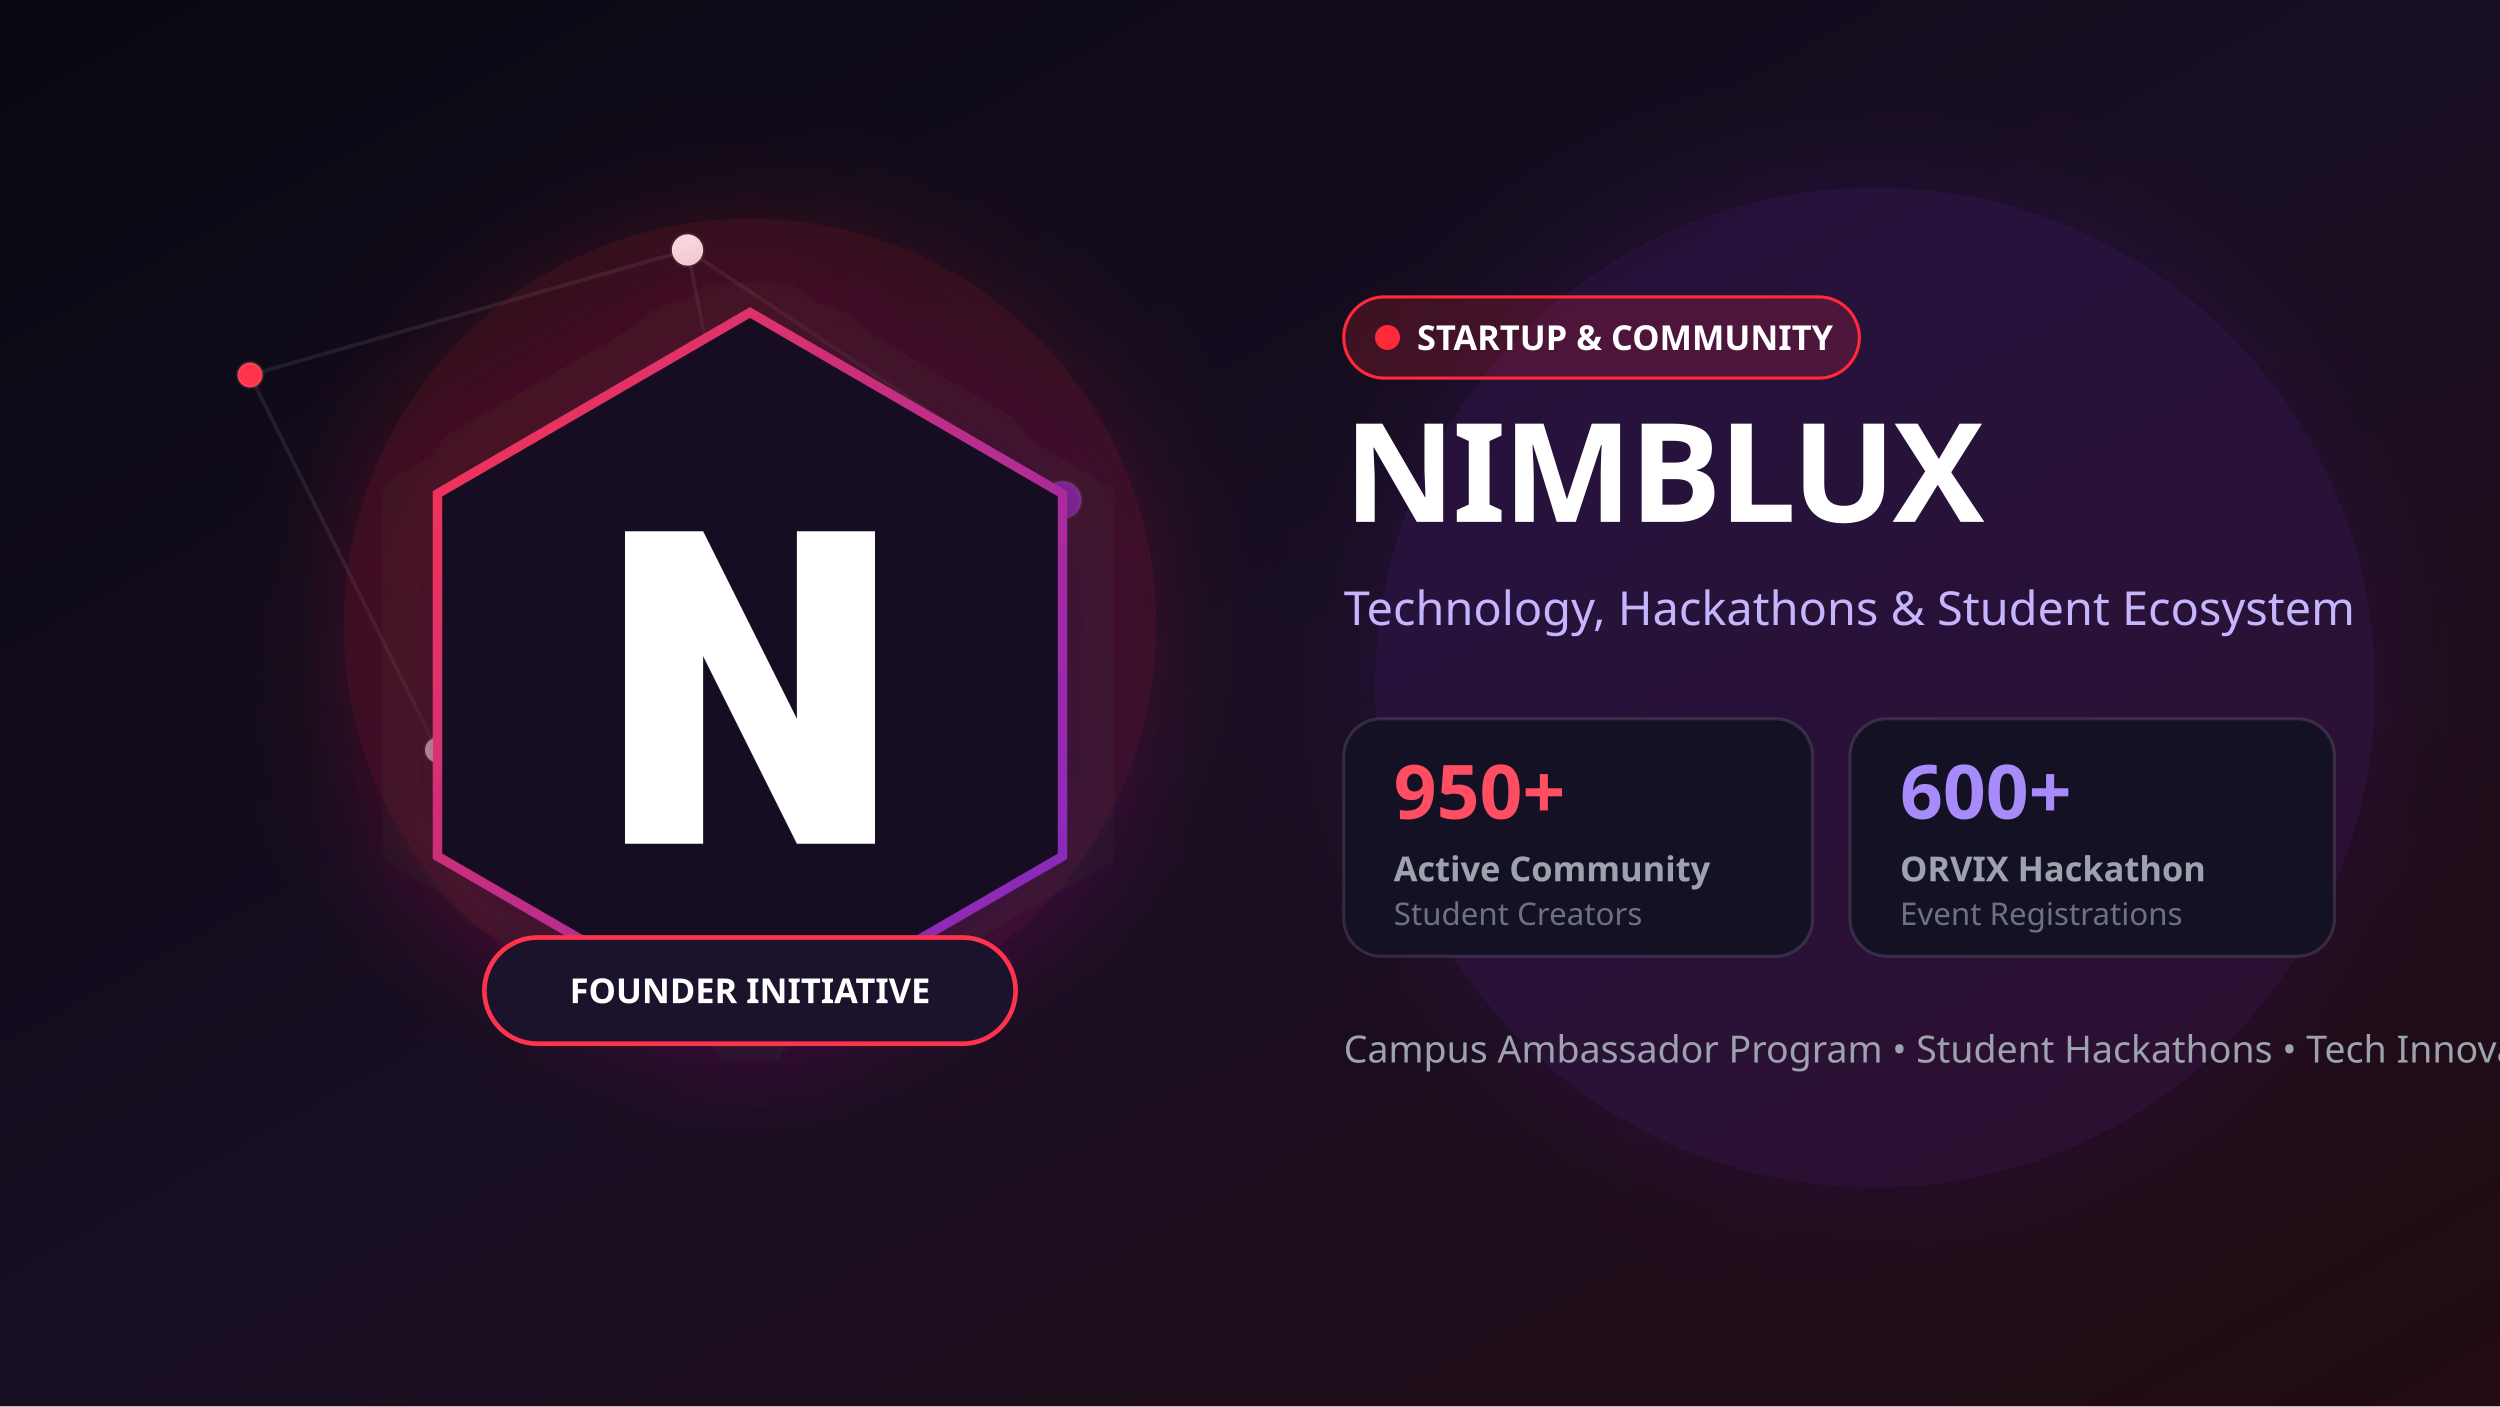
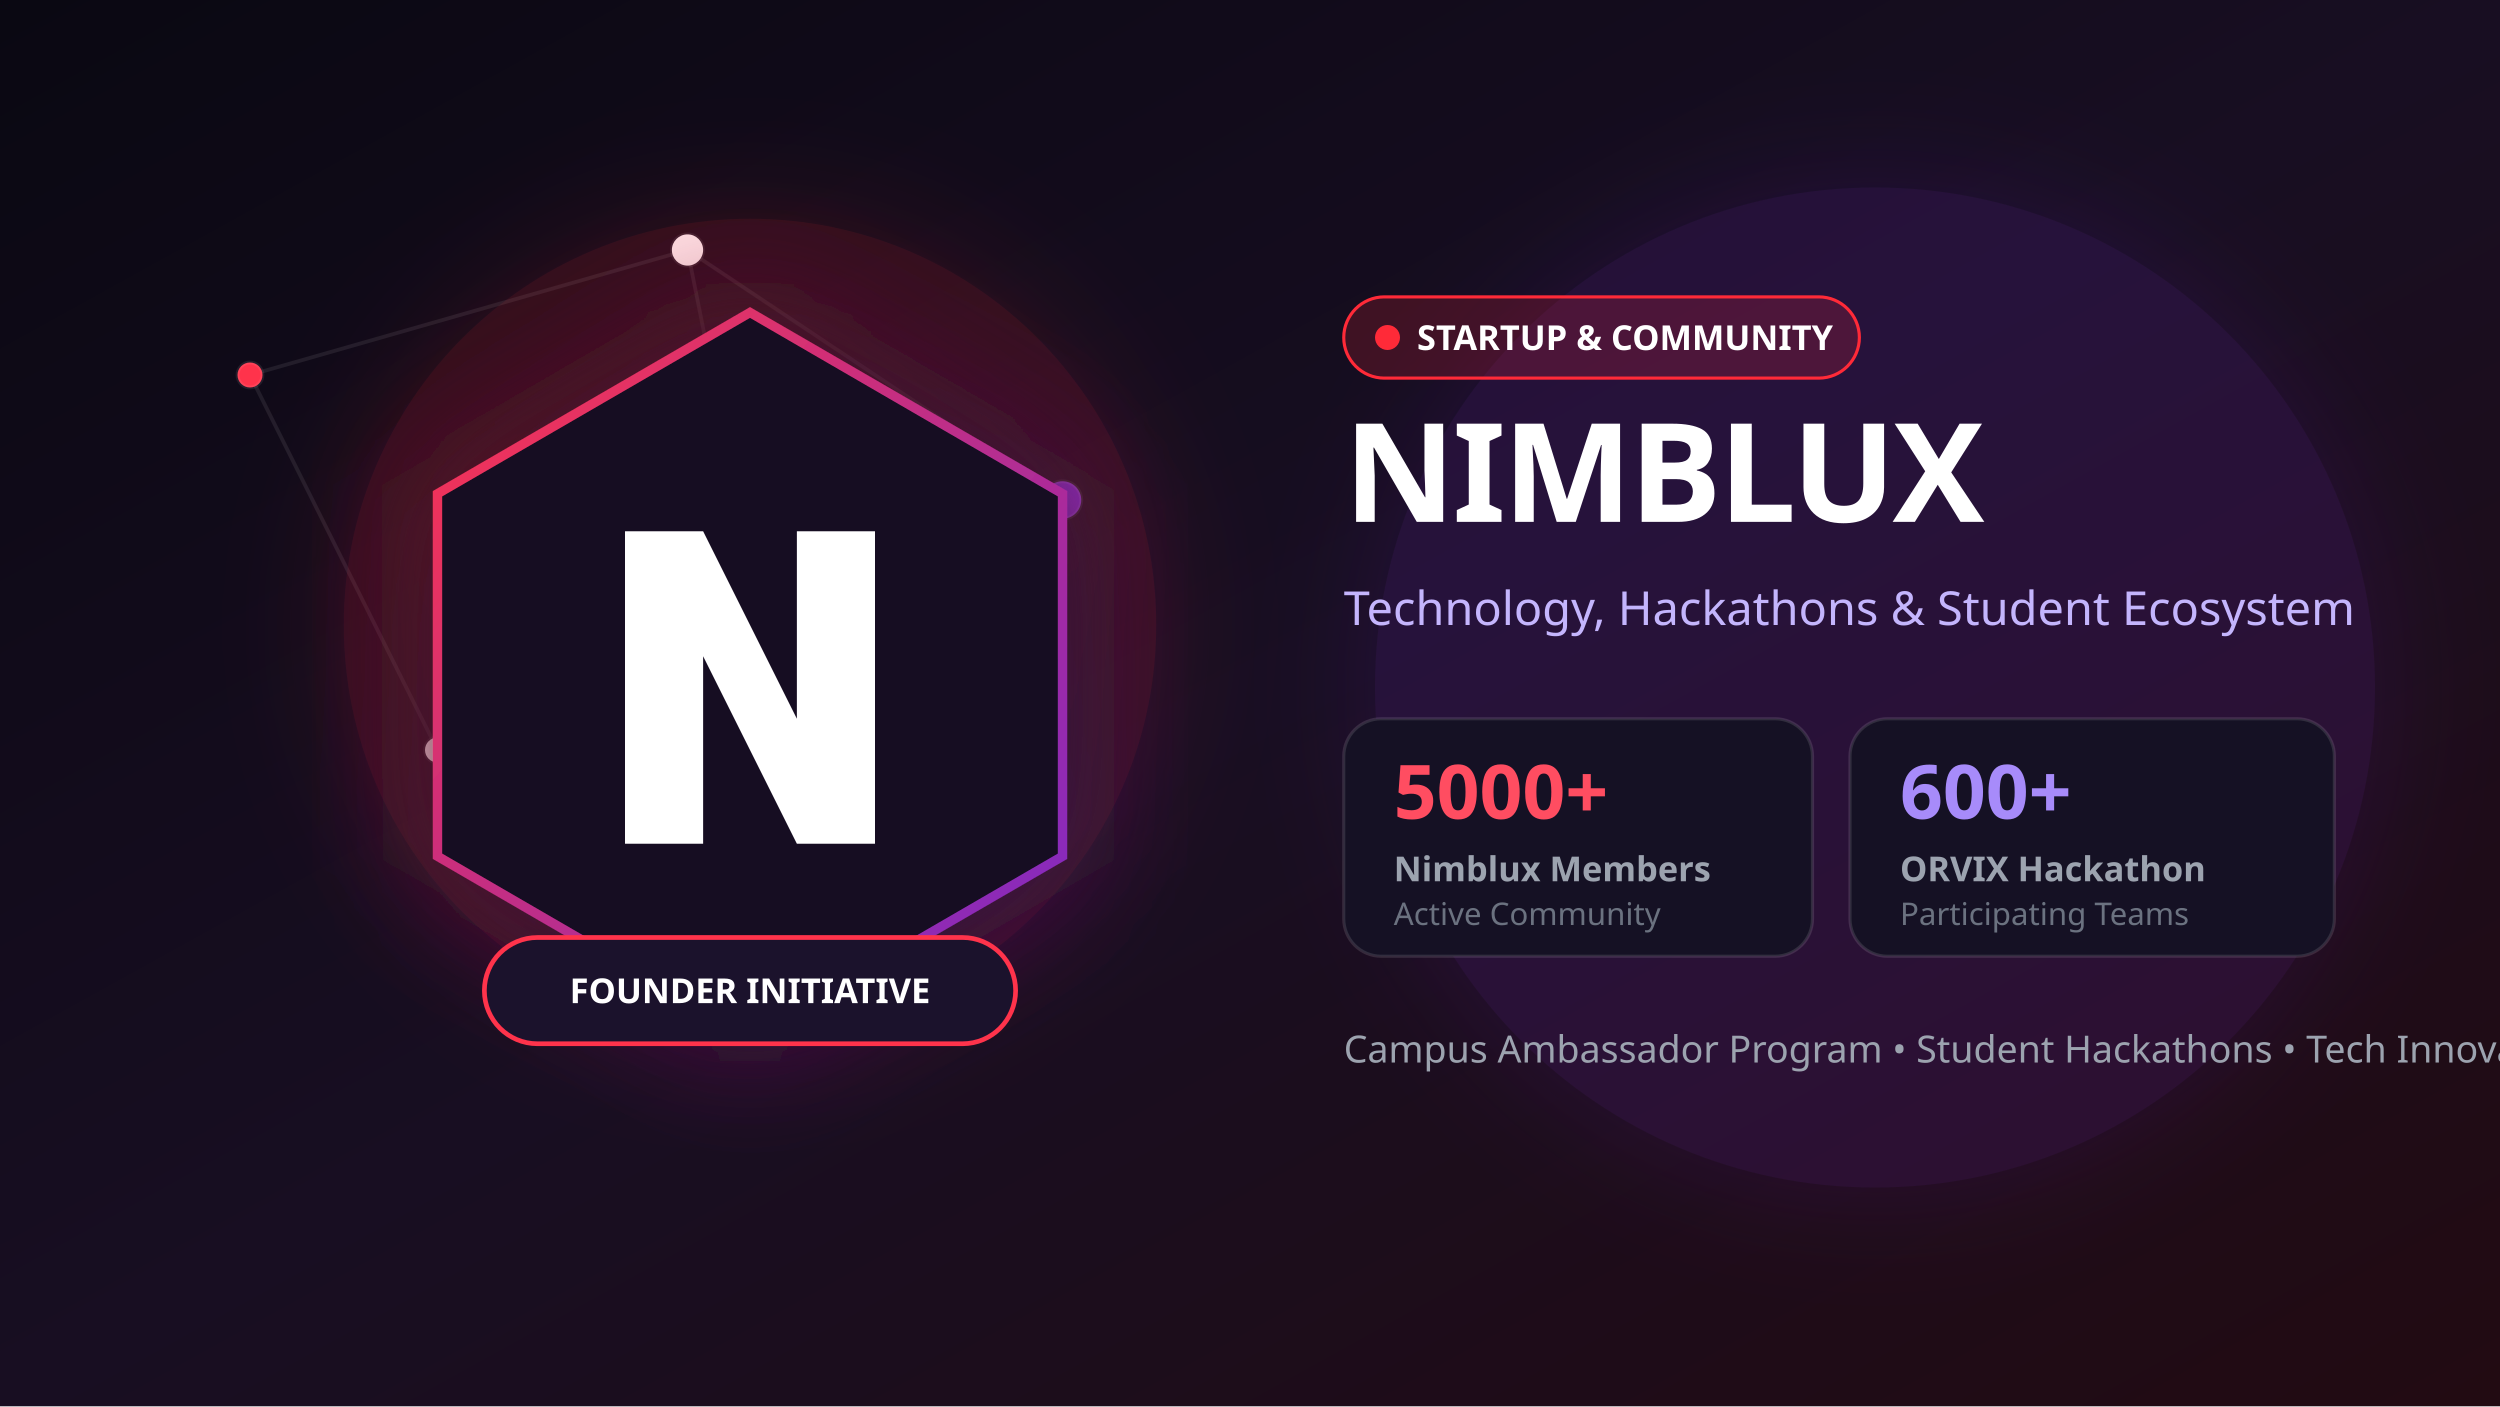
<svg xmlns="http://www.w3.org/2000/svg" viewBox="0 0 800 450" width="800" height="450">
  <defs>
    <linearGradient id="nimGrad" x1="0%" y1="0%" x2="100%" y2="100%">
      <stop offset="0%" stop-color="#0a0812" />
      <stop offset="50%" stop-color="#180e22" />
      <stop offset="100%" stop-color="#220b12" />
    </linearGradient>
    <linearGradient id="orbGrad" x1="0%" y1="0%" x2="100%" y2="100%">
      <stop offset="0%" stop-color="#ff334b" />
      <stop offset="100%" stop-color="#7928ca" />
    </linearGradient>
    <filter id="nimGlow" x="-20%" y="-20%" width="140%" height="140%">
      <feGaussianBlur stdDeviation="20" result="blur" />
      <feComposite in="SourceGraphic" in2="blur" operator="over" />
    </filter>
  </defs>
  <rect width="800" height="450" fill="url(#nimGrad)" />
  <g stroke="rgba(255,255,255,0.08)" stroke-width="1.2">
    <line x1="80" y1="120" x2="220" y2="80" />
    <line x1="220" y1="80" x2="340" y2="160" />
    <line x1="340" y1="160" x2="260" y2="280" />
    <line x1="260" y1="280" x2="140" y2="240" />
    <line x1="140" y1="240" x2="80" y2="120" />
    <line x1="220" y1="80" x2="260" y2="280" />
    <circle cx="80" cy="120" r="4" fill="#ff334b" />
    <circle cx="220" cy="80" r="5" fill="#ffffff" />
    <circle cx="340" cy="160" r="6" fill="#7928ca" />
    <circle cx="260" cy="280" r="5" fill="#ff334b" />
    <circle cx="140" cy="240" r="4" fill="#ffffff" />
  </g>
  <circle cx="240" cy="200" r="130" fill="#ff2a38" opacity="0.15" filter="url(#nimGlow)" />
  <circle cx="600" cy="220" r="160" fill="#7928ca" opacity="0.15" filter="url(#nimGlow)" />
  <g transform="translate(140, 100)">
    <polygon points="100,0 200,58 200,174 100,232 0,174 0,58" fill="#120e20" stroke="url(#orbGrad)" stroke-width="3" filter="url(#nimGlow)" />
    <path d="M 60 170 L 60 70 L 85 70 L 115 130 L 115 70 L 140 70 L 140 170 L 115 170 L 85 110 L 85 170 Z" fill="#ffffff" />
    <g transform="translate(15, 200)">
      <rect x="0" y="0" width="170" height="34" rx="17" fill="#1b122c" stroke="#ff334b" stroke-width="1.5" />
      <text x="85" y="21" fill="#ffffff" font-family="system-ui, sans-serif" font-size="11" font-weight="700" text-anchor="middle">FOUNDER INITIATIVE</text>
    </g>
  </g>
  <g transform="translate(430, 95)">
    <rect x="0" y="0" width="165" height="26" rx="13" fill="rgba(255,42,56,0.18)" stroke="#ff2a38" stroke-width="1" />
    <circle cx="14" cy="13" r="4" fill="#ff2a38" />
    <text x="90" y="17" fill="#ffffff" font-family="system-ui, sans-serif" font-size="11" font-weight="700" text-anchor="middle">STARTUP &amp; COMMUNITY</text>
    <text x="0" y="72" fill="#ffffff" font-family="system-ui, sans-serif" font-size="44" font-weight="900" letter-spacing="-1">NIMBLUX</text>
    <text x="0" y="105" fill="#c4b5fd" font-family="system-ui, sans-serif" font-size="15" font-weight="500">Technology, Hackathons &amp; Student Ecosystem</text>
    <g transform="translate(0, 135)">
      <g transform="translate(0, 0)">
        <rect x="0" y="0" width="150" height="76" rx="12" fill="#151124" stroke="rgba(255,255,255,0.12)" stroke-width="1" />
-         <text x="16" y="32" fill="#ff4d61" font-family="system-ui, sans-serif" font-size="24" font-weight="900">950+</text>
-         <text x="16" y="52" fill="#9ca3af" font-family="system-ui, sans-serif" font-size="11" font-weight="600">Active Community</text>
-         <text x="16" y="66" fill="#6b7280" font-family="system-ui, sans-serif" font-size="10">Student Creators</text>
+         <text x="16" y="32" fill="#ff4d61" font-family="system-ui, sans-serif" font-size="24" font-weight="900">5000+</text>
+         <text x="16" y="52" fill="#9ca3af" font-family="system-ui, sans-serif" font-size="11" font-weight="600">Nimblux Members</text>
+         <text x="16" y="66" fill="#6b7280" font-family="system-ui, sans-serif" font-size="10">Active Community</text>
      </g>
      <g transform="translate(162, 0)">
        <rect x="0" y="0" width="155" height="76" rx="12" fill="#151124" stroke="rgba(255,255,255,0.12)" stroke-width="1" />
        <text x="16" y="32" fill="#a78bfa" font-family="system-ui, sans-serif" font-size="24" font-weight="900">600+</text>
        <text x="16" y="52" fill="#9ca3af" font-family="system-ui, sans-serif" font-size="11" font-weight="600">ORVIX Hackathon</text>
-         <text x="16" y="66" fill="#6b7280" font-family="system-ui, sans-serif" font-size="10">Event Registrations</text>
+         <text x="16" y="66" fill="#6b7280" font-family="system-ui, sans-serif" font-size="10">Participating Teams</text>
      </g>
    </g>
    <g transform="translate(0, 245)">
      <text x="0" y="0" fill="#9ca3af" font-family="system-ui, sans-serif" font-size="12" font-weight="500">
        Campus Ambassador Program • Student Hackathons • Tech Innovation
      </text>
    </g>
  </g>
</svg>
